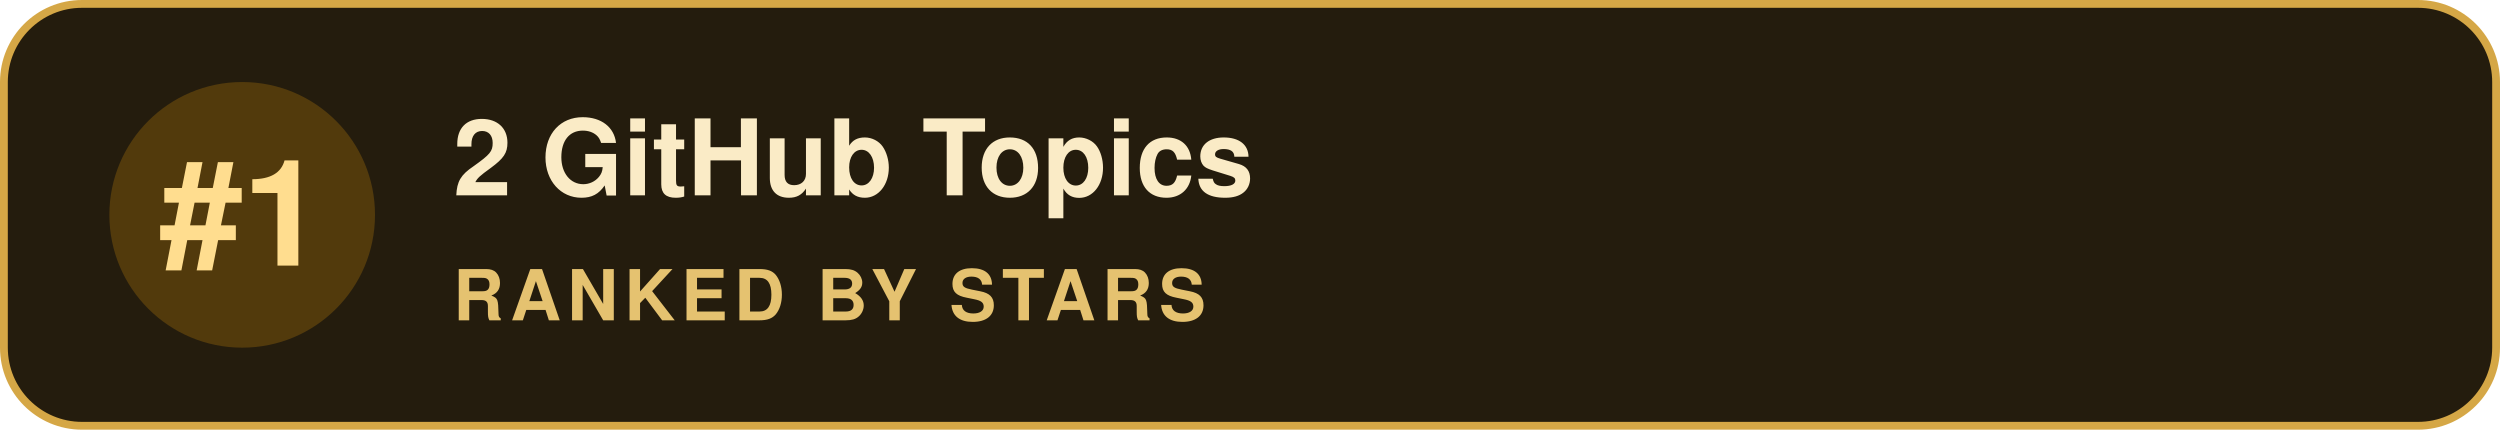
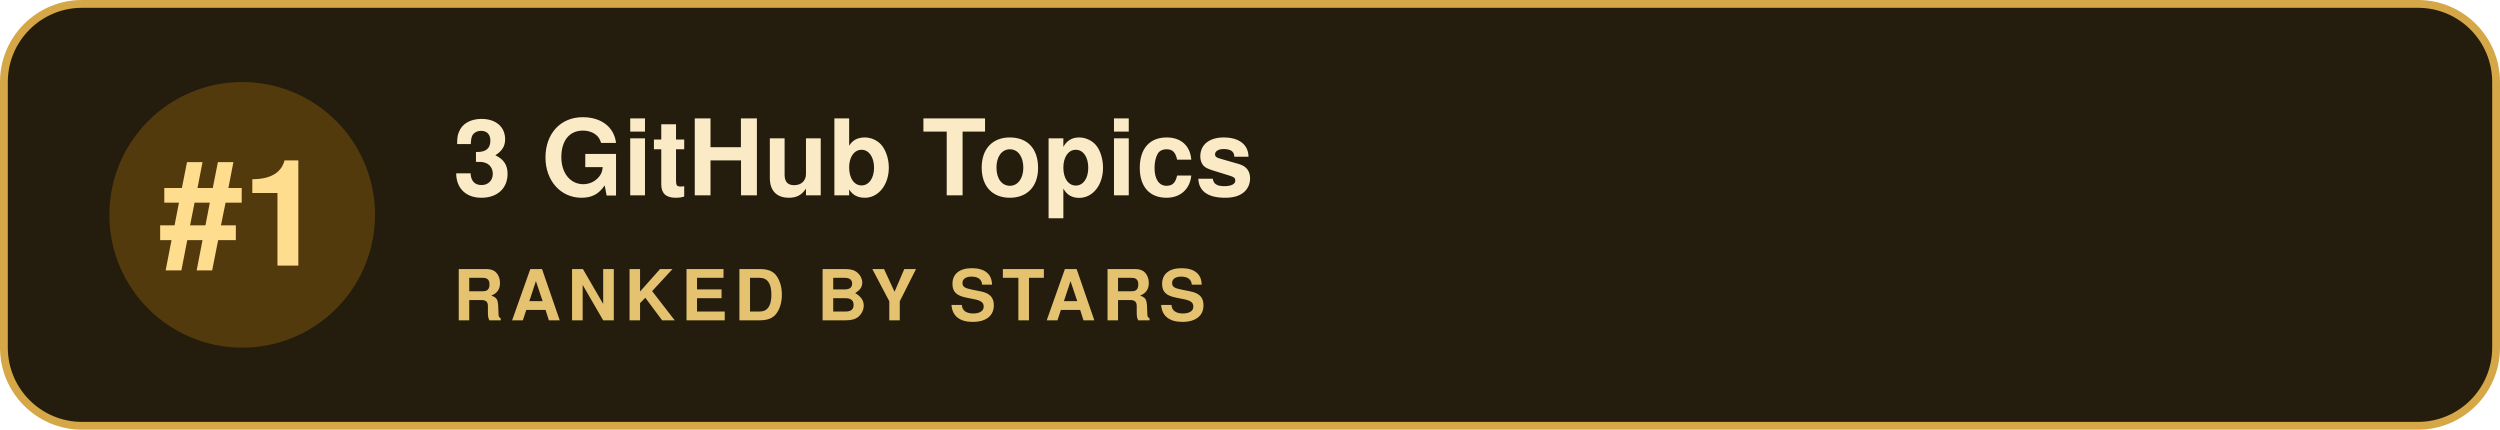
- <svg xmlns="http://www.w3.org/2000/svg" width="320" height="55" viewBox="0 0 320 55" role="img" aria-label="#1 in 2 GitHub topics by stars">
+ <svg xmlns="http://www.w3.org/2000/svg" width="320" height="55" viewBox="0 0 320 55" role="img" aria-label="#1 in 3 GitHub topics by stars">
  <rect x="0.5" y="0.5" width="319" height="54" rx="10" fill="#241C0D" stroke="#D5A746" />
  <circle cx="31" cy="27.5" r="17" fill="#523A0C" />
  <text x="31" y="34" text-anchor="middle" font-family="-apple-system,BlinkMacSystemFont,'Segoe UI','PingFang SC','Microsoft YaHei','Noto Sans SC',Helvetica,Arial,sans-serif" font-size="19" font-weight="700" fill="#FFDD8F">#1</text>
  <text x="58" y="41" font-family="-apple-system,BlinkMacSystemFont,'Segoe UI','PingFang SC','Microsoft YaHei','Noto Sans SC',Helvetica,Arial,sans-serif" font-size="9" font-weight="600" letter-spacing="0.8" fill="#E5C270">RANKED BY STARS</text>
-   <text x="58" y="25" font-family="-apple-system,BlinkMacSystemFont,'Segoe UI','PingFang SC','Microsoft YaHei','Noto Sans SC',Helvetica,Arial,sans-serif" font-size="13.5" font-weight="700" fill="#FAEBC6">2 GitHub Topics</text>
+   <text x="58" y="25" font-family="-apple-system,BlinkMacSystemFont,'Segoe UI','PingFang SC','Microsoft YaHei','Noto Sans SC',Helvetica,Arial,sans-serif" font-size="13.5" font-weight="700" fill="#FAEBC6">3 GitHub Topics</text>
</svg>
